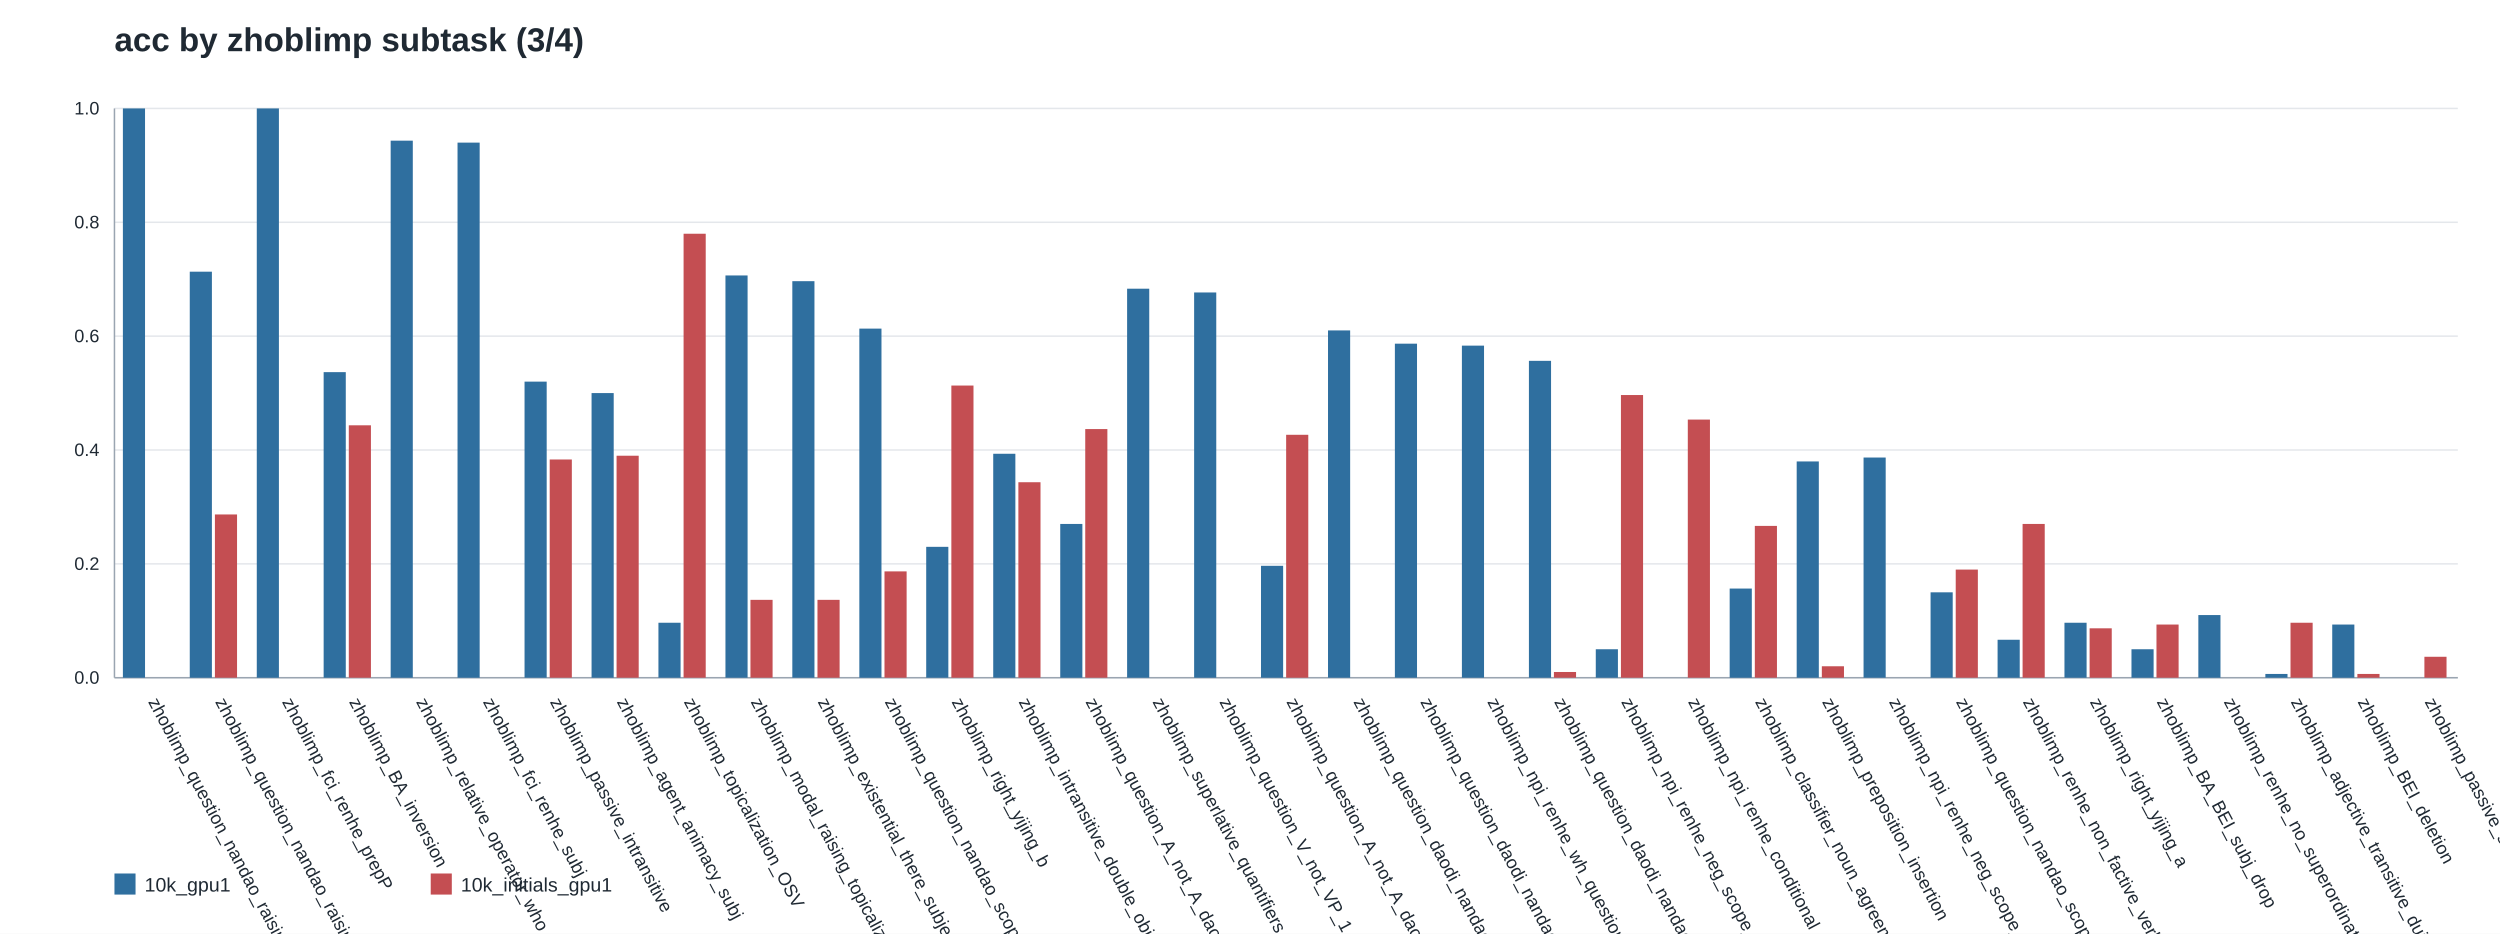
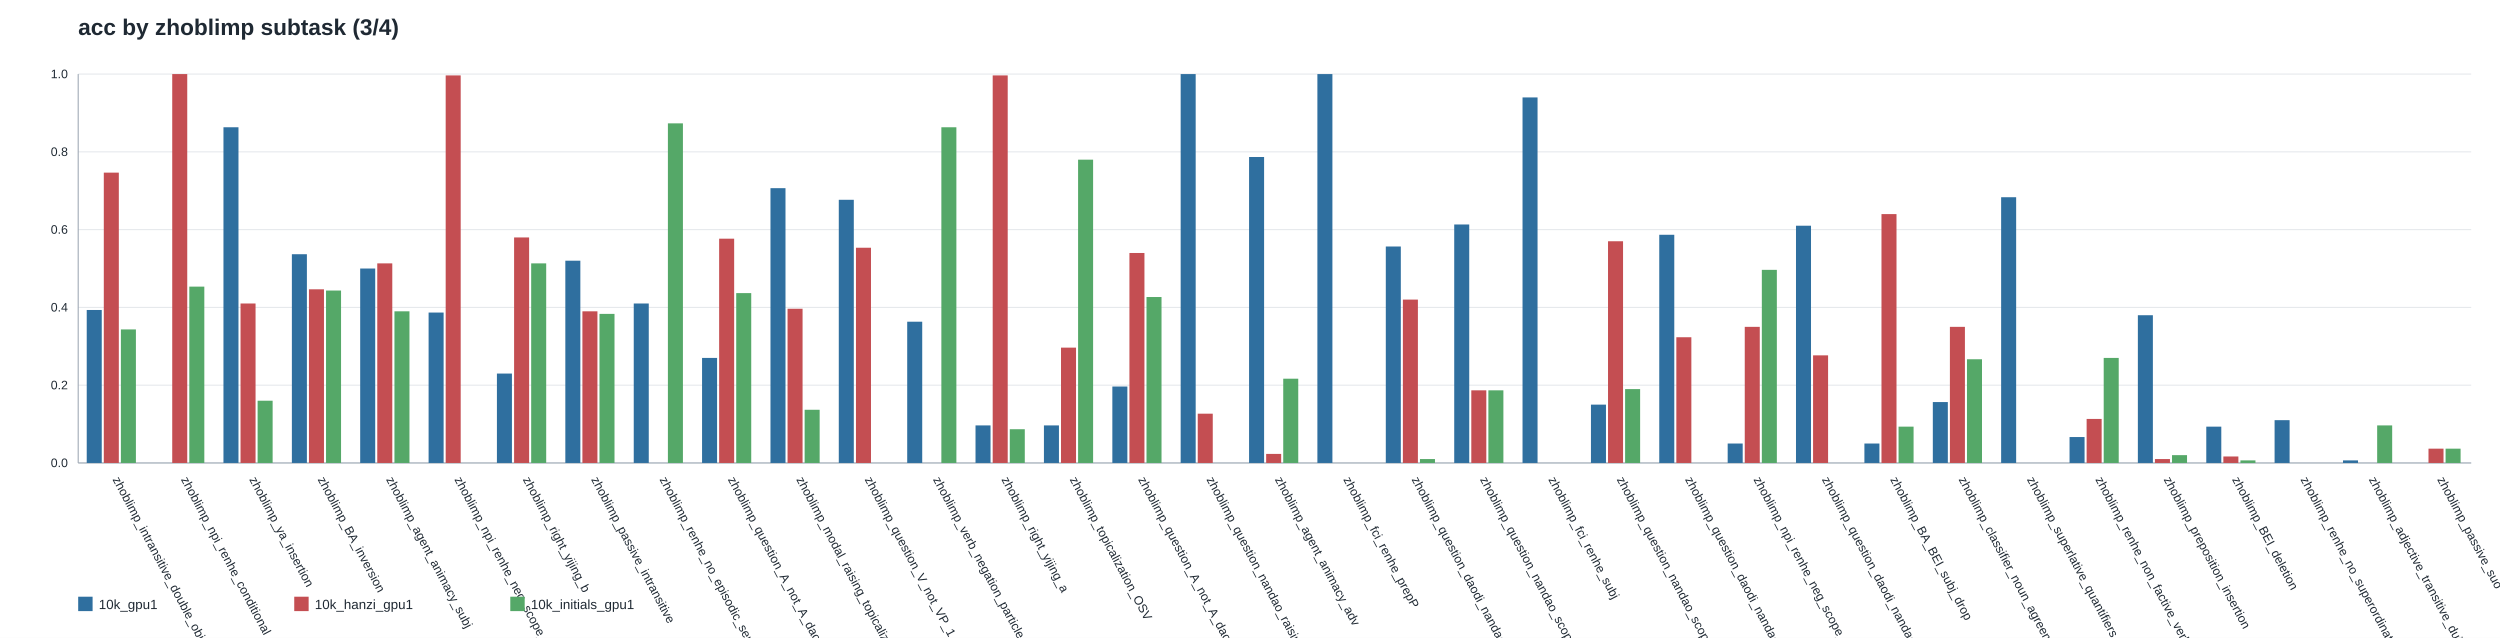
- <svg xmlns="http://www.w3.org/2000/svg" width="1660" height="620" viewBox="0 0 1660 620">
+ <svg xmlns="http://www.w3.org/2000/svg" width="2430" height="620" viewBox="0 0 2430 620">
  <style>text{font-family:Arial,sans-serif;fill:#1f2933}.axis{stroke:#9aa5b1;stroke-width:1}.grid{stroke:#e4e7eb;stroke-width:1}.label{font-size:12px}.title{font-size:22px;font-weight:700}.legend{font-size:13px}</style>
-   <rect width="1660" height="620" fill="#ffffff" />
+   <rect width="2430" height="620" fill="#ffffff" />
  <text x="76" y="34" class="title">acc by zhoblimp subtask (3/4)</text>
-   <line x1="76" y1="450.0" x2="1632" y2="450.0" class="grid" />
+   <line x1="76" y1="450.0" x2="2402" y2="450.0" class="grid" />
  <text x="66" y="454.0" text-anchor="end" class="label">0.0</text>
-   <line x1="76" y1="374.4" x2="1632" y2="374.4" class="grid" />
+   <line x1="76" y1="374.4" x2="2402" y2="374.4" class="grid" />
  <text x="66" y="378.4" text-anchor="end" class="label">0.2</text>
-   <line x1="76" y1="298.8" x2="1632" y2="298.8" class="grid" />
+   <line x1="76" y1="298.8" x2="2402" y2="298.8" class="grid" />
  <text x="66" y="302.8" text-anchor="end" class="label">0.4</text>
-   <line x1="76" y1="223.2" x2="1632" y2="223.2" class="grid" />
+   <line x1="76" y1="223.2" x2="2402" y2="223.2" class="grid" />
  <text x="66" y="227.2" text-anchor="end" class="label">0.6</text>
-   <line x1="76" y1="147.6" x2="1632" y2="147.6" class="grid" />
+   <line x1="76" y1="147.6" x2="2402" y2="147.6" class="grid" />
  <text x="66" y="151.6" text-anchor="end" class="label">0.8</text>
-   <line x1="76" y1="72.0" x2="1632" y2="72.0" class="grid" />
+   <line x1="76" y1="72.0" x2="2402" y2="72.0" class="grid" />
  <text x="66" y="76.0" text-anchor="end" class="label">1.0</text>
  <line x1="76" y1="72" x2="76" y2="450" class="axis" />
-   <line x1="76" y1="450" x2="1632" y2="450" class="axis" />
-   <rect x="81.6" y="72.0" width="14.7" height="378.0" fill="#2f6f9f" />
-   <rect x="98.2" y="450.0" width="14.7" height="0.0" fill="#c44e52" />
-   <text x="98.2" y="466" transform="rotate(62 98.2 466)" class="label">zhoblimp_question_nandao_raising_2</text>
-   <rect x="126.0" y="180.4" width="14.7" height="269.6" fill="#2f6f9f" />
-   <rect x="142.7" y="341.6" width="14.7" height="108.4" fill="#c44e52" />
-   <text x="142.7" y="466" transform="rotate(62 142.7 466)" class="label">zhoblimp_question_nandao_raising_3</text>
-   <rect x="170.5" y="72.0" width="14.7" height="378.0" fill="#2f6f9f" />
-   <rect x="187.1" y="450.0" width="14.7" height="0.0" fill="#c44e52" />
-   <text x="187.1" y="466" transform="rotate(62 187.1 466)" class="label">zhoblimp_fci_renhe_prepP</text>
-   <rect x="214.9" y="247.1" width="14.7" height="202.9" fill="#2f6f9f" />
-   <rect x="231.6" y="282.4" width="14.7" height="167.6" fill="#c44e52" />
-   <text x="231.6" y="466" transform="rotate(62 231.6 466)" class="label">zhoblimp_BA_inversion</text>
-   <rect x="259.4" y="93.4" width="14.7" height="356.6" fill="#2f6f9f" />
-   <rect x="276.1" y="450.0" width="14.7" height="0.0" fill="#c44e52" />
-   <text x="276.1" y="466" transform="rotate(62 276.1 466)" class="label">zhoblimp_relative_operator_who</text>
-   <rect x="303.8" y="94.7" width="14.7" height="355.3" fill="#2f6f9f" />
-   <rect x="320.5" y="450.0" width="14.7" height="0.0" fill="#c44e52" />
-   <text x="320.5" y="466" transform="rotate(62 320.5 466)" class="label">zhoblimp_fci_renhe_subj</text>
-   <rect x="348.3" y="253.4" width="14.7" height="196.6" fill="#2f6f9f" />
-   <rect x="365.0" y="305.1" width="14.7" height="144.9" fill="#c44e52" />
-   <text x="365.0" y="466" transform="rotate(62 365.0 466)" class="label">zhoblimp_passive_intransitive</text>
-   <rect x="392.8" y="261.0" width="14.7" height="189.0" fill="#2f6f9f" />
-   <rect x="409.4" y="302.6" width="14.7" height="147.4" fill="#c44e52" />
-   <text x="409.4" y="466" transform="rotate(62 409.4 466)" class="label">zhoblimp_agent_animacy_subj</text>
-   <rect x="437.2" y="413.5" width="14.7" height="36.5" fill="#2f6f9f" />
-   <rect x="453.9" y="155.2" width="14.7" height="294.8" fill="#c44e52" />
-   <text x="453.9" y="466" transform="rotate(62 453.9 466)" class="label">zhoblimp_topicalization_OSV</text>
-   <rect x="481.7" y="182.9" width="14.7" height="267.1" fill="#2f6f9f" />
-   <rect x="498.3" y="398.3" width="14.7" height="51.7" fill="#c44e52" />
-   <text x="498.3" y="466" transform="rotate(62 498.3 466)" class="label">zhoblimp_modal_raising_topicaliza...</text>
-   <rect x="526.1" y="186.7" width="14.7" height="263.3" fill="#2f6f9f" />
-   <rect x="542.8" y="398.3" width="14.7" height="51.7" fill="#c44e52" />
-   <text x="542.8" y="466" transform="rotate(62 542.8 466)" class="label">zhoblimp_existential_there_subjec...</text>
-   <rect x="570.6" y="218.2" width="14.7" height="231.8" fill="#2f6f9f" />
-   <rect x="587.3" y="379.4" width="14.7" height="70.6" fill="#c44e52" />
-   <text x="587.3" y="466" transform="rotate(62 587.3 466)" class="label">zhoblimp_question_nandao_scope_1</text>
-   <rect x="615.0" y="363.1" width="14.7" height="86.9" fill="#2f6f9f" />
-   <rect x="631.7" y="256.0" width="14.7" height="194.0" fill="#c44e52" />
-   <text x="631.7" y="466" transform="rotate(62 631.7 466)" class="label">zhoblimp_right_yijing_b</text>
-   <rect x="659.5" y="301.3" width="14.7" height="148.7" fill="#2f6f9f" />
-   <rect x="676.2" y="320.2" width="14.7" height="129.8" fill="#c44e52" />
-   <text x="676.2" y="466" transform="rotate(62 676.2 466)" class="label">zhoblimp_intransitive_double_obj</text>
-   <rect x="704.0" y="347.9" width="14.7" height="102.1" fill="#2f6f9f" />
-   <rect x="720.6" y="284.9" width="14.7" height="165.1" fill="#c44e52" />
-   <text x="720.6" y="466" transform="rotate(62 720.6 466)" class="label">zhoblimp_question_A_not_A_daodi_b</text>
-   <rect x="748.4" y="191.7" width="14.7" height="258.3" fill="#2f6f9f" />
-   <rect x="765.1" y="450.0" width="14.7" height="0.0" fill="#c44e52" />
-   <text x="765.1" y="466" transform="rotate(62 765.1 466)" class="label">zhoblimp_superlative_quantifiers_1</text>
-   <rect x="792.9" y="194.2" width="14.7" height="255.8" fill="#2f6f9f" />
-   <rect x="809.5" y="450.0" width="14.7" height="0.0" fill="#c44e52" />
-   <text x="809.5" y="466" transform="rotate(62 809.5 466)" class="label">zhoblimp_question_V_not_VP_1</text>
-   <rect x="837.3" y="375.7" width="14.7" height="74.3" fill="#2f6f9f" />
-   <rect x="854.0" y="288.7" width="14.7" height="161.3" fill="#c44e52" />
-   <text x="854.0" y="466" transform="rotate(62 854.0 466)" class="label">zhoblimp_question_A_not_A_daodi_a</text>
-   <rect x="881.8" y="219.4" width="14.7" height="230.6" fill="#2f6f9f" />
-   <rect x="898.5" y="450.0" width="14.7" height="0.0" fill="#c44e52" />
-   <text x="898.5" y="466" transform="rotate(62 898.5 466)" class="label">zhoblimp_question_daodi_nandao_A_...</text>
-   <rect x="926.2" y="228.2" width="14.7" height="221.8" fill="#2f6f9f" />
-   <rect x="942.9" y="450.0" width="14.7" height="0.0" fill="#c44e52" />
-   <text x="942.9" y="466" transform="rotate(62 942.9 466)" class="label">zhoblimp_question_daodi_nandao_2</text>
-   <rect x="970.7" y="229.5" width="14.7" height="220.5" fill="#2f6f9f" />
-   <rect x="987.4" y="450.0" width="14.7" height="0.0" fill="#c44e52" />
-   <text x="987.4" y="466" transform="rotate(62 987.4 466)" class="label">zhoblimp_npi_renhe_wh_question_obj</text>
-   <rect x="1015.2" y="239.6" width="14.7" height="210.4" fill="#2f6f9f" />
-   <rect x="1031.8" y="446.2" width="14.7" height="3.8" fill="#c44e52" />
-   <text x="1031.8" y="466" transform="rotate(62 1031.8 466)" class="label">zhoblimp_question_daodi_nandao_A_...</text>
-   <rect x="1059.6" y="431.1" width="14.7" height="18.9" fill="#2f6f9f" />
-   <rect x="1076.3" y="262.3" width="14.7" height="187.7" fill="#c44e52" />
-   <text x="1076.3" y="466" transform="rotate(62 1076.3 466)" class="label">zhoblimp_npi_renhe_neg_scope_locP</text>
-   <rect x="1104.1" y="450.0" width="14.7" height="0.0" fill="#2f6f9f" />
-   <rect x="1120.7" y="278.6" width="14.7" height="171.4" fill="#c44e52" />
-   <text x="1120.7" y="466" transform="rotate(62 1120.7 466)" class="label">zhoblimp_npi_renhe_conditional</text>
-   <rect x="1148.5" y="390.8" width="14.7" height="59.2" fill="#2f6f9f" />
-   <rect x="1165.2" y="349.2" width="14.7" height="100.8" fill="#c44e52" />
-   <text x="1165.2" y="466" transform="rotate(62 1165.2 466)" class="label">zhoblimp_classifier_noun_agreemen...</text>
-   <rect x="1193.0" y="306.4" width="14.7" height="143.6" fill="#2f6f9f" />
-   <rect x="1209.7" y="442.4" width="14.7" height="7.6" fill="#c44e52" />
-   <text x="1209.7" y="466" transform="rotate(62 1209.7 466)" class="label">zhoblimp_preposition_insertion</text>
-   <rect x="1237.4" y="303.8" width="14.7" height="146.2" fill="#2f6f9f" />
-   <rect x="1254.1" y="450.0" width="14.7" height="0.0" fill="#c44e52" />
-   <text x="1254.1" y="466" transform="rotate(62 1254.1 466)" class="label">zhoblimp_npi_renhe_neg_scope_subj</text>
-   <rect x="1281.9" y="393.3" width="14.7" height="56.7" fill="#2f6f9f" />
-   <rect x="1298.6" y="378.2" width="14.7" height="71.8" fill="#c44e52" />
-   <text x="1298.6" y="466" transform="rotate(62 1298.6 466)" class="label">zhoblimp_question_nandao_scope_2</text>
-   <rect x="1326.4" y="424.8" width="14.7" height="25.2" fill="#2f6f9f" />
-   <rect x="1343.0" y="347.9" width="14.7" height="102.1" fill="#c44e52" />
-   <text x="1343.0" y="466" transform="rotate(62 1343.0 466)" class="label">zhoblimp_renhe_non_factive_verb</text>
-   <rect x="1370.8" y="413.5" width="14.7" height="36.5" fill="#2f6f9f" />
-   <rect x="1387.5" y="417.2" width="14.7" height="32.8" fill="#c44e52" />
-   <text x="1387.5" y="466" transform="rotate(62 1387.5 466)" class="label">zhoblimp_right_yijing_a</text>
-   <rect x="1415.3" y="431.1" width="14.7" height="18.9" fill="#2f6f9f" />
-   <rect x="1431.9" y="414.7" width="14.7" height="35.3" fill="#c44e52" />
-   <text x="1431.9" y="466" transform="rotate(62 1431.9 466)" class="label">zhoblimp_BA_BEI_subj_drop</text>
-   <rect x="1459.7" y="408.4" width="14.7" height="41.6" fill="#2f6f9f" />
-   <rect x="1476.4" y="450.0" width="14.7" height="0.0" fill="#c44e52" />
-   <text x="1476.4" y="466" transform="rotate(62 1476.4 466)" class="label">zhoblimp_renhe_no_superordinate_n...</text>
-   <rect x="1504.2" y="447.5" width="14.7" height="2.5" fill="#2f6f9f" />
-   <rect x="1520.9" y="413.5" width="14.7" height="36.5" fill="#c44e52" />
-   <text x="1520.9" y="466" transform="rotate(62 1520.9 466)" class="label">zhoblimp_adjective_transitive_dui</text>
-   <rect x="1548.6" y="414.7" width="14.7" height="35.3" fill="#2f6f9f" />
-   <rect x="1565.3" y="447.5" width="14.7" height="2.5" fill="#c44e52" />
-   <text x="1565.3" y="466" transform="rotate(62 1565.3 466)" class="label">zhoblimp_BEI_deletion</text>
-   <rect x="1593.1" y="450.0" width="14.7" height="0.0" fill="#2f6f9f" />
-   <rect x="1609.8" y="436.1" width="14.7" height="13.9" fill="#c44e52" />
-   <text x="1609.8" y="466" transform="rotate(62 1609.8 466)" class="label">zhoblimp_passive_suo</text>
+   <line x1="76" y1="450" x2="2402" y2="450" class="axis" />
+   <rect x="84.3" y="301.3" width="14.6" height="148.7" fill="#2f6f9f" />
+   <rect x="100.9" y="167.8" width="14.6" height="282.2" fill="#c44e52" />
+   <rect x="117.5" y="320.2" width="14.6" height="129.8" fill="#55a868" />
+   <text x="109.2" y="466" transform="rotate(62 109.2 466)" class="label">zhoblimp_intransitive_double_obj</text>
+   <rect x="150.8" y="450.0" width="14.6" height="0.0" fill="#2f6f9f" />
+   <rect x="167.4" y="72.0" width="14.6" height="378.0" fill="#c44e52" />
+   <rect x="184.0" y="278.6" width="14.6" height="171.4" fill="#55a868" />
+   <text x="175.7" y="466" transform="rotate(62 175.7 466)" class="label">zhoblimp_npi_renhe_conditional</text>
+   <rect x="217.2" y="123.7" width="14.6" height="326.3" fill="#2f6f9f" />
+   <rect x="233.8" y="295.0" width="14.6" height="155.0" fill="#c44e52" />
+   <rect x="250.4" y="389.5" width="14.6" height="60.5" fill="#55a868" />
+   <text x="242.1" y="466" transform="rotate(62 242.1 466)" class="label">zhoblimp_ya_insertion</text>
+   <rect x="283.7" y="247.1" width="14.6" height="202.9" fill="#2f6f9f" />
+   <rect x="300.3" y="281.2" width="14.6" height="168.8" fill="#c44e52" />
+   <rect x="316.9" y="282.4" width="14.6" height="167.6" fill="#55a868" />
+   <text x="308.6" y="466" transform="rotate(62 308.6 466)" class="label">zhoblimp_BA_inversion</text>
+   <rect x="350.1" y="261.0" width="14.6" height="189.0" fill="#2f6f9f" />
+   <rect x="366.7" y="256.0" width="14.6" height="194.0" fill="#c44e52" />
+   <rect x="383.4" y="302.6" width="14.6" height="147.4" fill="#55a868" />
+   <text x="375.1" y="466" transform="rotate(62 375.1 466)" class="label">zhoblimp_agent_animacy_subj</text>
+   <rect x="416.6" y="303.8" width="14.6" height="146.2" fill="#2f6f9f" />
+   <rect x="433.2" y="73.3" width="14.6" height="376.7" fill="#c44e52" />
+   <rect x="449.8" y="450.0" width="14.6" height="0.0" fill="#55a868" />
+   <text x="441.5" y="466" transform="rotate(62 441.5 466)" class="label">zhoblimp_npi_renhe_neg_scope_subj</text>
+   <rect x="483.0" y="363.1" width="14.6" height="86.9" fill="#2f6f9f" />
+   <rect x="499.7" y="230.8" width="14.6" height="219.2" fill="#c44e52" />
+   <rect x="516.3" y="256.0" width="14.6" height="194.0" fill="#55a868" />
+   <text x="508.0" y="466" transform="rotate(62 508.0 466)" class="label">zhoblimp_right_yijing_b</text>
+   <rect x="549.5" y="253.4" width="14.6" height="196.6" fill="#2f6f9f" />
+   <rect x="566.1" y="302.6" width="14.6" height="147.4" fill="#c44e52" />
+   <rect x="582.7" y="305.1" width="14.6" height="144.9" fill="#55a868" />
+   <text x="574.4" y="466" transform="rotate(62 574.4 466)" class="label">zhoblimp_passive_intransitive</text>
+   <rect x="616.0" y="295.0" width="14.6" height="155.0" fill="#2f6f9f" />
+   <rect x="632.6" y="450.0" width="14.6" height="0.0" fill="#c44e52" />
+   <rect x="649.2" y="119.9" width="14.6" height="330.1" fill="#55a868" />
+   <text x="640.9" y="466" transform="rotate(62 640.9 466)" class="label">zhoblimp_renhe_no_episodic_senten...</text>
+   <rect x="682.4" y="347.9" width="14.6" height="102.1" fill="#2f6f9f" />
+   <rect x="699.0" y="232.0" width="14.6" height="218.0" fill="#c44e52" />
+   <rect x="715.6" y="284.9" width="14.6" height="165.1" fill="#55a868" />
+   <text x="707.3" y="466" transform="rotate(62 707.3 466)" class="label">zhoblimp_question_A_not_A_daodi_b</text>
+   <rect x="748.9" y="182.9" width="14.6" height="267.1" fill="#2f6f9f" />
+   <rect x="765.5" y="300.1" width="14.6" height="149.9" fill="#c44e52" />
+   <rect x="782.1" y="398.3" width="14.6" height="51.7" fill="#55a868" />
+   <text x="773.8" y="466" transform="rotate(62 773.8 466)" class="label">zhoblimp_modal_raising_topicaliza...</text>
+   <rect x="815.3" y="194.2" width="14.6" height="255.8" fill="#2f6f9f" />
+   <rect x="832.0" y="240.8" width="14.6" height="209.2" fill="#c44e52" />
+   <rect x="848.6" y="450.0" width="14.6" height="0.0" fill="#55a868" />
+   <text x="840.3" y="466" transform="rotate(62 840.3 466)" class="label">zhoblimp_question_V_not_VP_1</text>
+   <rect x="881.8" y="312.7" width="14.6" height="137.3" fill="#2f6f9f" />
+   <rect x="898.4" y="450.0" width="14.6" height="0.0" fill="#c44e52" />
+   <rect x="915.0" y="123.7" width="14.6" height="326.3" fill="#55a868" />
+   <text x="906.7" y="466" transform="rotate(62 906.7 466)" class="label">zhoblimp_verb_negation_particle</text>
+   <rect x="948.2" y="413.5" width="14.6" height="36.5" fill="#2f6f9f" />
+   <rect x="964.9" y="73.3" width="14.6" height="376.7" fill="#c44e52" />
+   <rect x="981.5" y="417.2" width="14.6" height="32.8" fill="#55a868" />
+   <text x="973.2" y="466" transform="rotate(62 973.2 466)" class="label">zhoblimp_right_yijing_a</text>
+   <rect x="1014.7" y="413.5" width="14.6" height="36.5" fill="#2f6f9f" />
+   <rect x="1031.3" y="337.9" width="14.6" height="112.1" fill="#c44e52" />
+   <rect x="1047.9" y="155.2" width="14.6" height="294.8" fill="#55a868" />
+   <text x="1039.6" y="466" transform="rotate(62 1039.6 466)" class="label">zhoblimp_topicalization_OSV</text>
+   <rect x="1081.2" y="375.7" width="14.6" height="74.3" fill="#2f6f9f" />
+   <rect x="1097.8" y="245.9" width="14.6" height="204.1" fill="#c44e52" />
+   <rect x="1114.4" y="288.7" width="14.6" height="161.3" fill="#55a868" />
+   <text x="1106.1" y="466" transform="rotate(62 1106.1 466)" class="label">zhoblimp_question_A_not_A_daodi_a</text>
+   <rect x="1147.6" y="72.0" width="14.6" height="378.0" fill="#2f6f9f" />
+   <rect x="1164.2" y="402.1" width="14.6" height="47.9" fill="#c44e52" />
+   <rect x="1180.9" y="450.0" width="14.6" height="0.0" fill="#55a868" />
+   <text x="1172.5" y="466" transform="rotate(62 1172.5 466)" class="label">zhoblimp_question_nandao_raising_2</text>
+   <rect x="1214.1" y="152.6" width="14.6" height="297.4" fill="#2f6f9f" />
+   <rect x="1230.7" y="441.2" width="14.6" height="8.8" fill="#c44e52" />
+   <rect x="1247.3" y="368.1" width="14.6" height="81.9" fill="#55a868" />
+   <text x="1239.0" y="466" transform="rotate(62 1239.0 466)" class="label">zhoblimp_agent_animacy_adv</text>
+   <rect x="1280.5" y="72.0" width="14.6" height="378.0" fill="#2f6f9f" />
+   <rect x="1297.1" y="450.0" width="14.6" height="0.0" fill="#c44e52" />
+   <rect x="1313.8" y="450.0" width="14.6" height="0.0" fill="#55a868" />
+   <text x="1305.5" y="466" transform="rotate(62 1305.5 466)" class="label">zhoblimp_fci_renhe_prepP</text>
+   <rect x="1347.0" y="239.6" width="14.6" height="210.4" fill="#2f6f9f" />
+   <rect x="1363.6" y="291.2" width="14.6" height="158.8" fill="#c44e52" />
+   <rect x="1380.2" y="446.2" width="14.6" height="3.8" fill="#55a868" />
+   <text x="1371.9" y="466" transform="rotate(62 1371.9 466)" class="label">zhoblimp_question_daodi_nandao_A_...</text>
+   <rect x="1413.5" y="218.2" width="14.6" height="231.8" fill="#2f6f9f" />
+   <rect x="1430.1" y="379.4" width="14.6" height="70.6" fill="#c44e52" />
+   <rect x="1446.7" y="379.4" width="14.6" height="70.6" fill="#55a868" />
+   <text x="1438.4" y="466" transform="rotate(62 1438.4 466)" class="label">zhoblimp_question_nandao_scope_1</text>
+   <rect x="1479.9" y="94.7" width="14.6" height="355.3" fill="#2f6f9f" />
+   <rect x="1496.5" y="450.0" width="14.6" height="0.0" fill="#c44e52" />
+   <rect x="1513.1" y="450.0" width="14.6" height="0.0" fill="#55a868" />
+   <text x="1504.8" y="466" transform="rotate(62 1504.8 466)" class="label">zhoblimp_fci_renhe_subj</text>
+   <rect x="1546.4" y="393.3" width="14.6" height="56.7" fill="#2f6f9f" />
+   <rect x="1563.0" y="234.5" width="14.6" height="215.5" fill="#c44e52" />
+   <rect x="1579.6" y="378.2" width="14.6" height="71.8" fill="#55a868" />
+   <text x="1571.3" y="466" transform="rotate(62 1571.3 466)" class="label">zhoblimp_question_nandao_scope_2</text>
+   <rect x="1612.8" y="228.2" width="14.6" height="221.8" fill="#2f6f9f" />
+   <rect x="1629.4" y="327.8" width="14.6" height="122.2" fill="#c44e52" />
+   <rect x="1646.1" y="450.0" width="14.6" height="0.0" fill="#55a868" />
+   <text x="1637.7" y="466" transform="rotate(62 1637.7 466)" class="label">zhoblimp_question_daodi_nandao_2</text>
+   <rect x="1679.3" y="431.1" width="14.6" height="18.9" fill="#2f6f9f" />
+   <rect x="1695.9" y="317.7" width="14.6" height="132.3" fill="#c44e52" />
+   <rect x="1712.5" y="262.3" width="14.6" height="187.7" fill="#55a868" />
+   <text x="1704.2" y="466" transform="rotate(62 1704.2 466)" class="label">zhoblimp_npi_renhe_neg_scope_locP</text>
+   <rect x="1745.7" y="219.4" width="14.6" height="230.6" fill="#2f6f9f" />
+   <rect x="1762.3" y="345.4" width="14.6" height="104.6" fill="#c44e52" />
+   <rect x="1779.0" y="450.0" width="14.6" height="0.0" fill="#55a868" />
+   <text x="1770.7" y="466" transform="rotate(62 1770.7 466)" class="label">zhoblimp_question_daodi_nandao_A_...</text>
+   <rect x="1812.2" y="431.1" width="14.6" height="18.9" fill="#2f6f9f" />
+   <rect x="1828.8" y="208.1" width="14.6" height="241.9" fill="#c44e52" />
+   <rect x="1845.4" y="414.7" width="14.6" height="35.3" fill="#55a868" />
+   <text x="1837.1" y="466" transform="rotate(62 1837.1 466)" class="label">zhoblimp_BA_BEI_subj_drop</text>
+   <rect x="1878.7" y="390.8" width="14.6" height="59.2" fill="#2f6f9f" />
+   <rect x="1895.3" y="317.7" width="14.6" height="132.3" fill="#c44e52" />
+   <rect x="1911.9" y="349.2" width="14.6" height="100.8" fill="#55a868" />
+   <text x="1903.6" y="466" transform="rotate(62 1903.6 466)" class="label">zhoblimp_classifier_noun_agreemen...</text>
+   <rect x="1945.1" y="191.7" width="14.6" height="258.3" fill="#2f6f9f" />
+   <rect x="1961.7" y="450.0" width="14.6" height="0.0" fill="#c44e52" />
+   <rect x="1978.3" y="450.0" width="14.6" height="0.0" fill="#55a868" />
+   <text x="1970.0" y="466" transform="rotate(62 1970.0 466)" class="label">zhoblimp_superlative_quantifiers_1</text>
+   <rect x="2011.6" y="424.8" width="14.6" height="25.2" fill="#2f6f9f" />
+   <rect x="2028.2" y="407.2" width="14.6" height="42.8" fill="#c44e52" />
+   <rect x="2044.8" y="347.9" width="14.6" height="102.1" fill="#55a868" />
+   <text x="2036.5" y="466" transform="rotate(62 2036.5 466)" class="label">zhoblimp_renhe_non_factive_verb</text>
+   <rect x="2078.0" y="306.4" width="14.6" height="143.6" fill="#2f6f9f" />
+   <rect x="2094.6" y="446.2" width="14.6" height="3.8" fill="#c44e52" />
+   <rect x="2111.2" y="442.4" width="14.6" height="7.6" fill="#55a868" />
+   <text x="2102.9" y="466" transform="rotate(62 2102.9 466)" class="label">zhoblimp_preposition_insertion</text>
+   <rect x="2144.5" y="414.7" width="14.6" height="35.3" fill="#2f6f9f" />
+   <rect x="2161.1" y="443.7" width="14.6" height="6.3" fill="#c44e52" />
+   <rect x="2177.7" y="447.5" width="14.6" height="2.5" fill="#55a868" />
+   <text x="2169.4" y="466" transform="rotate(62 2169.4 466)" class="label">zhoblimp_BEI_deletion</text>
+   <rect x="2210.9" y="408.4" width="14.6" height="41.6" fill="#2f6f9f" />
+   <rect x="2227.6" y="450.0" width="14.6" height="0.0" fill="#c44e52" />
+   <rect x="2244.2" y="450.0" width="14.6" height="0.0" fill="#55a868" />
+   <text x="2235.9" y="466" transform="rotate(62 2235.9 466)" class="label">zhoblimp_renhe_no_superordinate_n...</text>
+   <rect x="2277.4" y="447.5" width="14.6" height="2.5" fill="#2f6f9f" />
+   <rect x="2294.0" y="450.0" width="14.6" height="0.0" fill="#c44e52" />
+   <rect x="2310.6" y="413.5" width="14.6" height="36.5" fill="#55a868" />
+   <text x="2302.3" y="466" transform="rotate(62 2302.3 466)" class="label">zhoblimp_adjective_transitive_dui</text>
+   <rect x="2343.8" y="450.0" width="14.6" height="0.0" fill="#2f6f9f" />
+   <rect x="2360.5" y="436.1" width="14.6" height="13.9" fill="#c44e52" />
+   <rect x="2377.1" y="436.1" width="14.6" height="13.9" fill="#55a868" />
+   <text x="2368.8" y="466" transform="rotate(62 2368.8 466)" class="label">zhoblimp_passive_suo</text>
  <rect x="76" y="580" width="14" height="14" fill="#2f6f9f" />
  <text x="96" y="592" class="legend">10k_gpu1</text>
  <rect x="286" y="580" width="14" height="14" fill="#c44e52" />
-   <text x="306" y="592" class="legend">10k_initials_gpu1</text>
+   <text x="306" y="592" class="legend">10k_hanzi_gpu1</text>
+   <rect x="496" y="580" width="14" height="14" fill="#55a868" />
+   <text x="516" y="592" class="legend">10k_initials_gpu1</text>
</svg>
